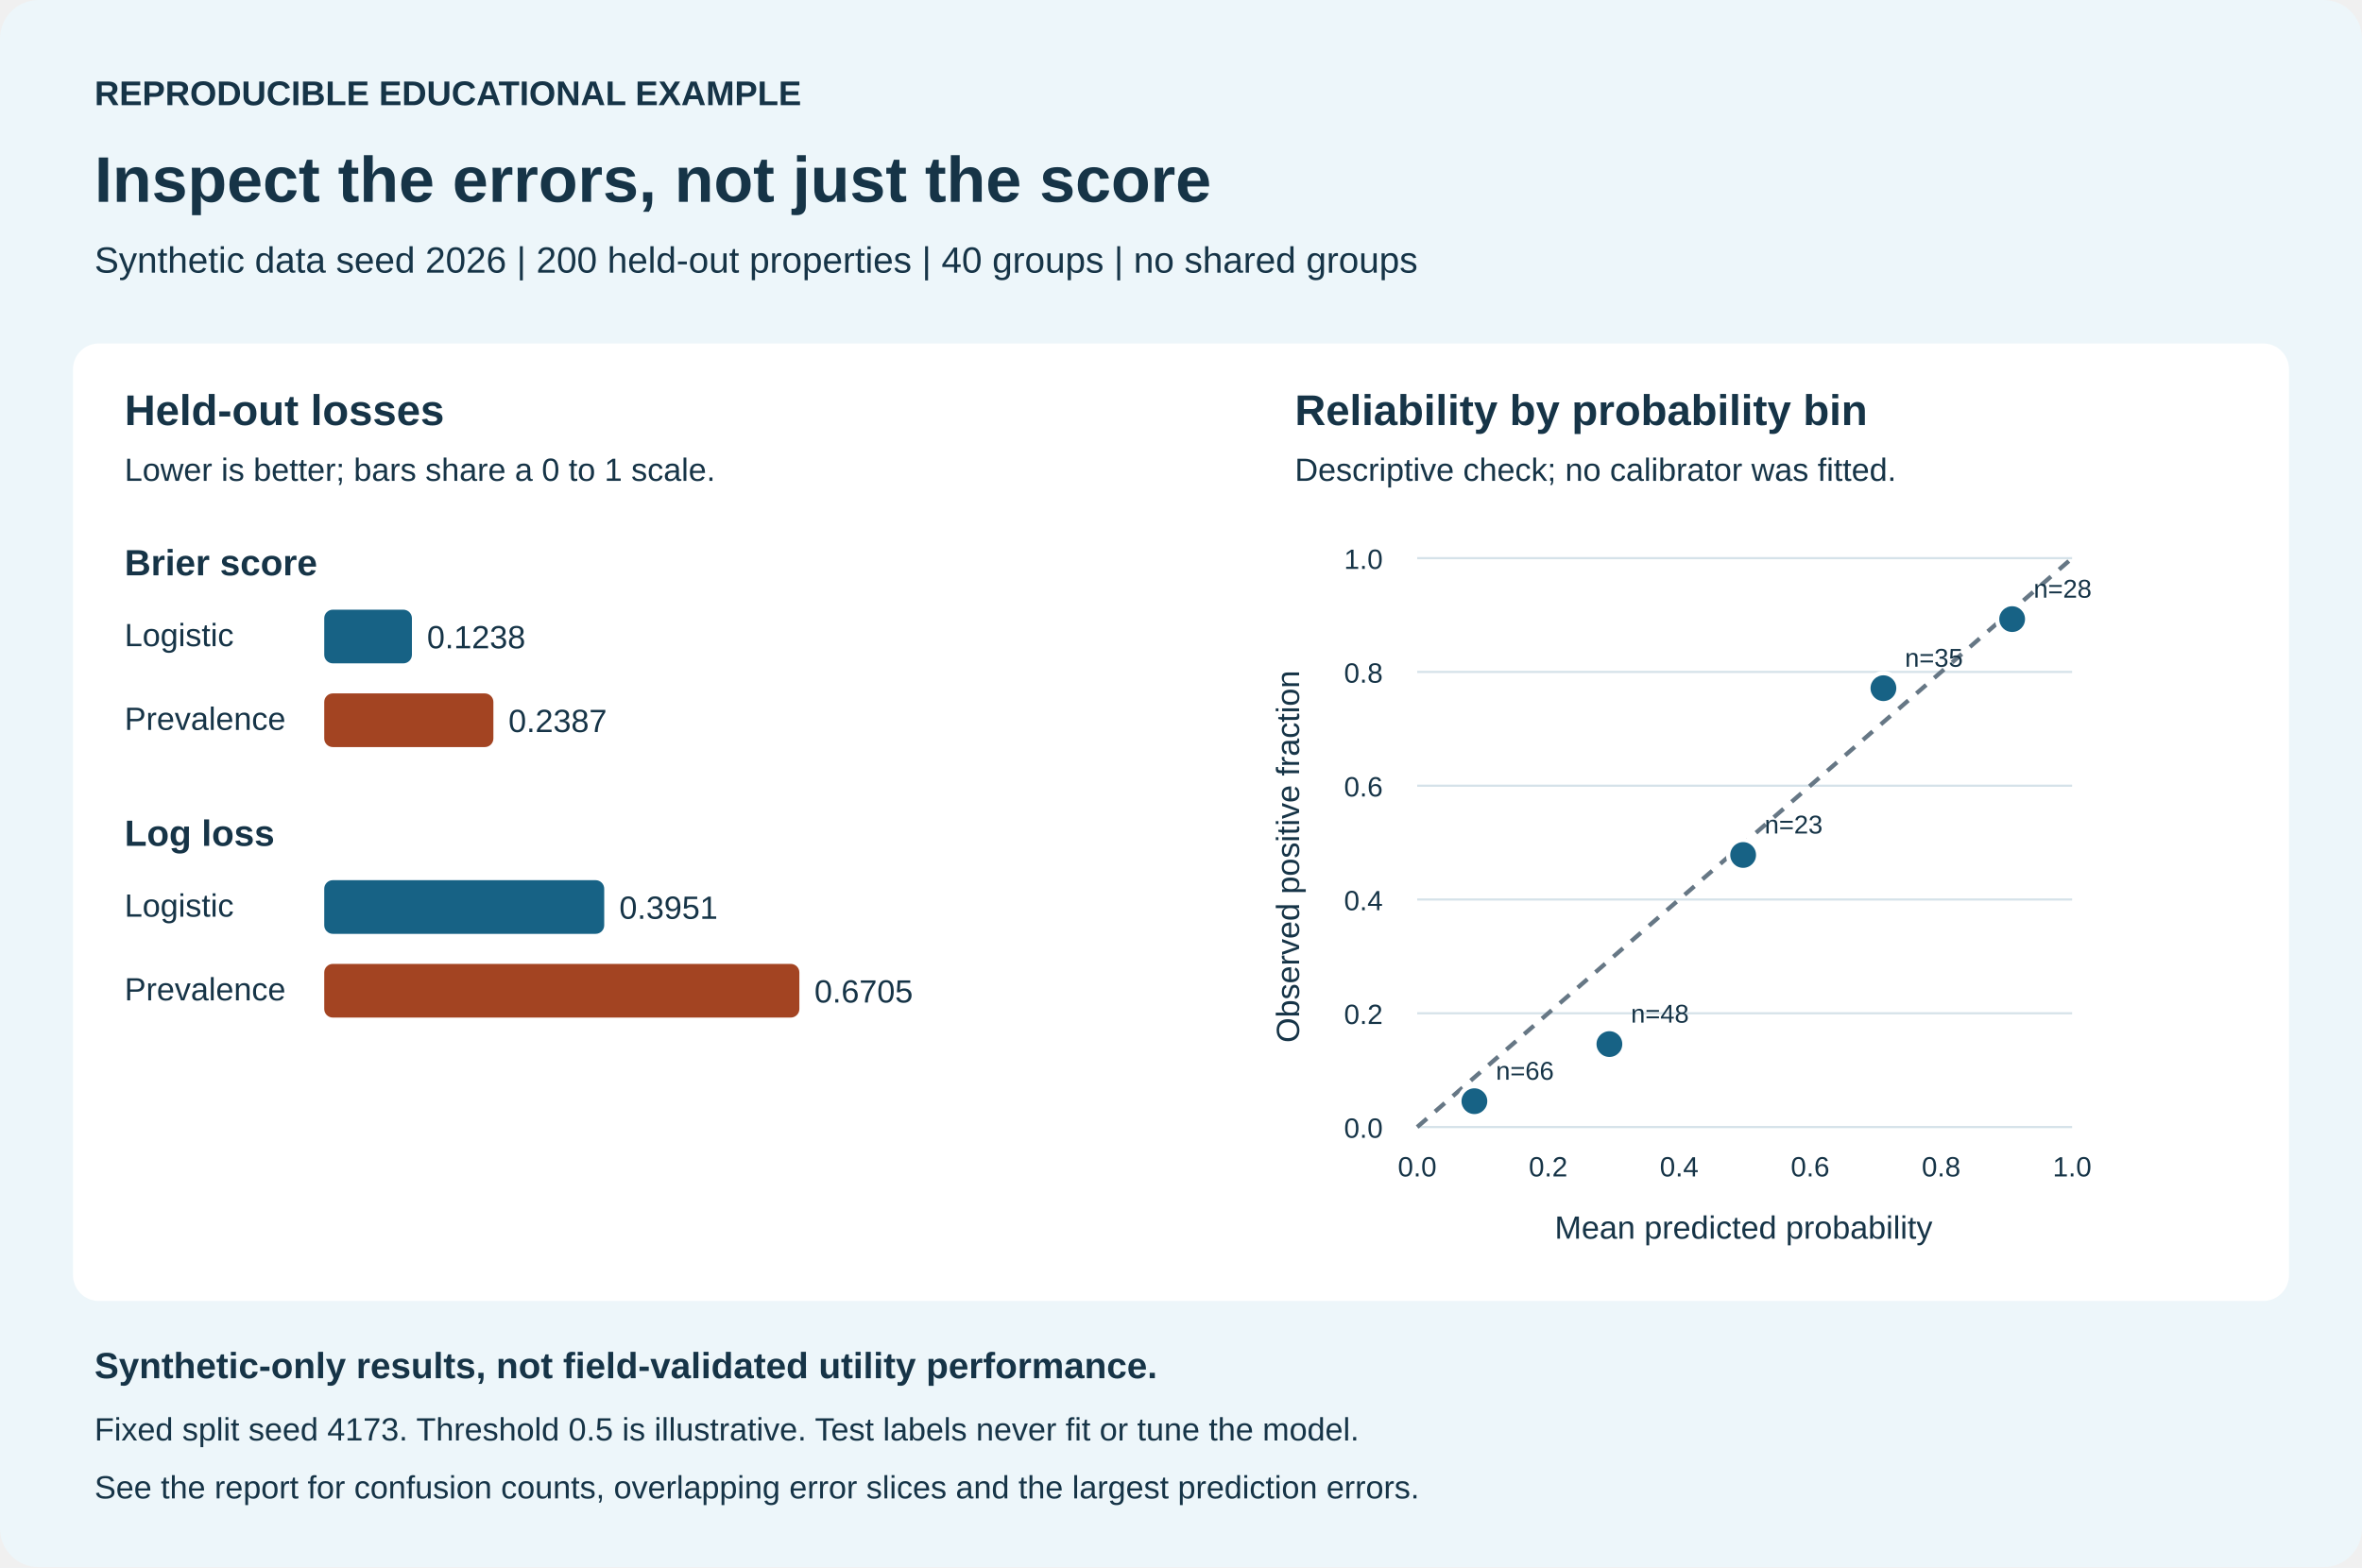
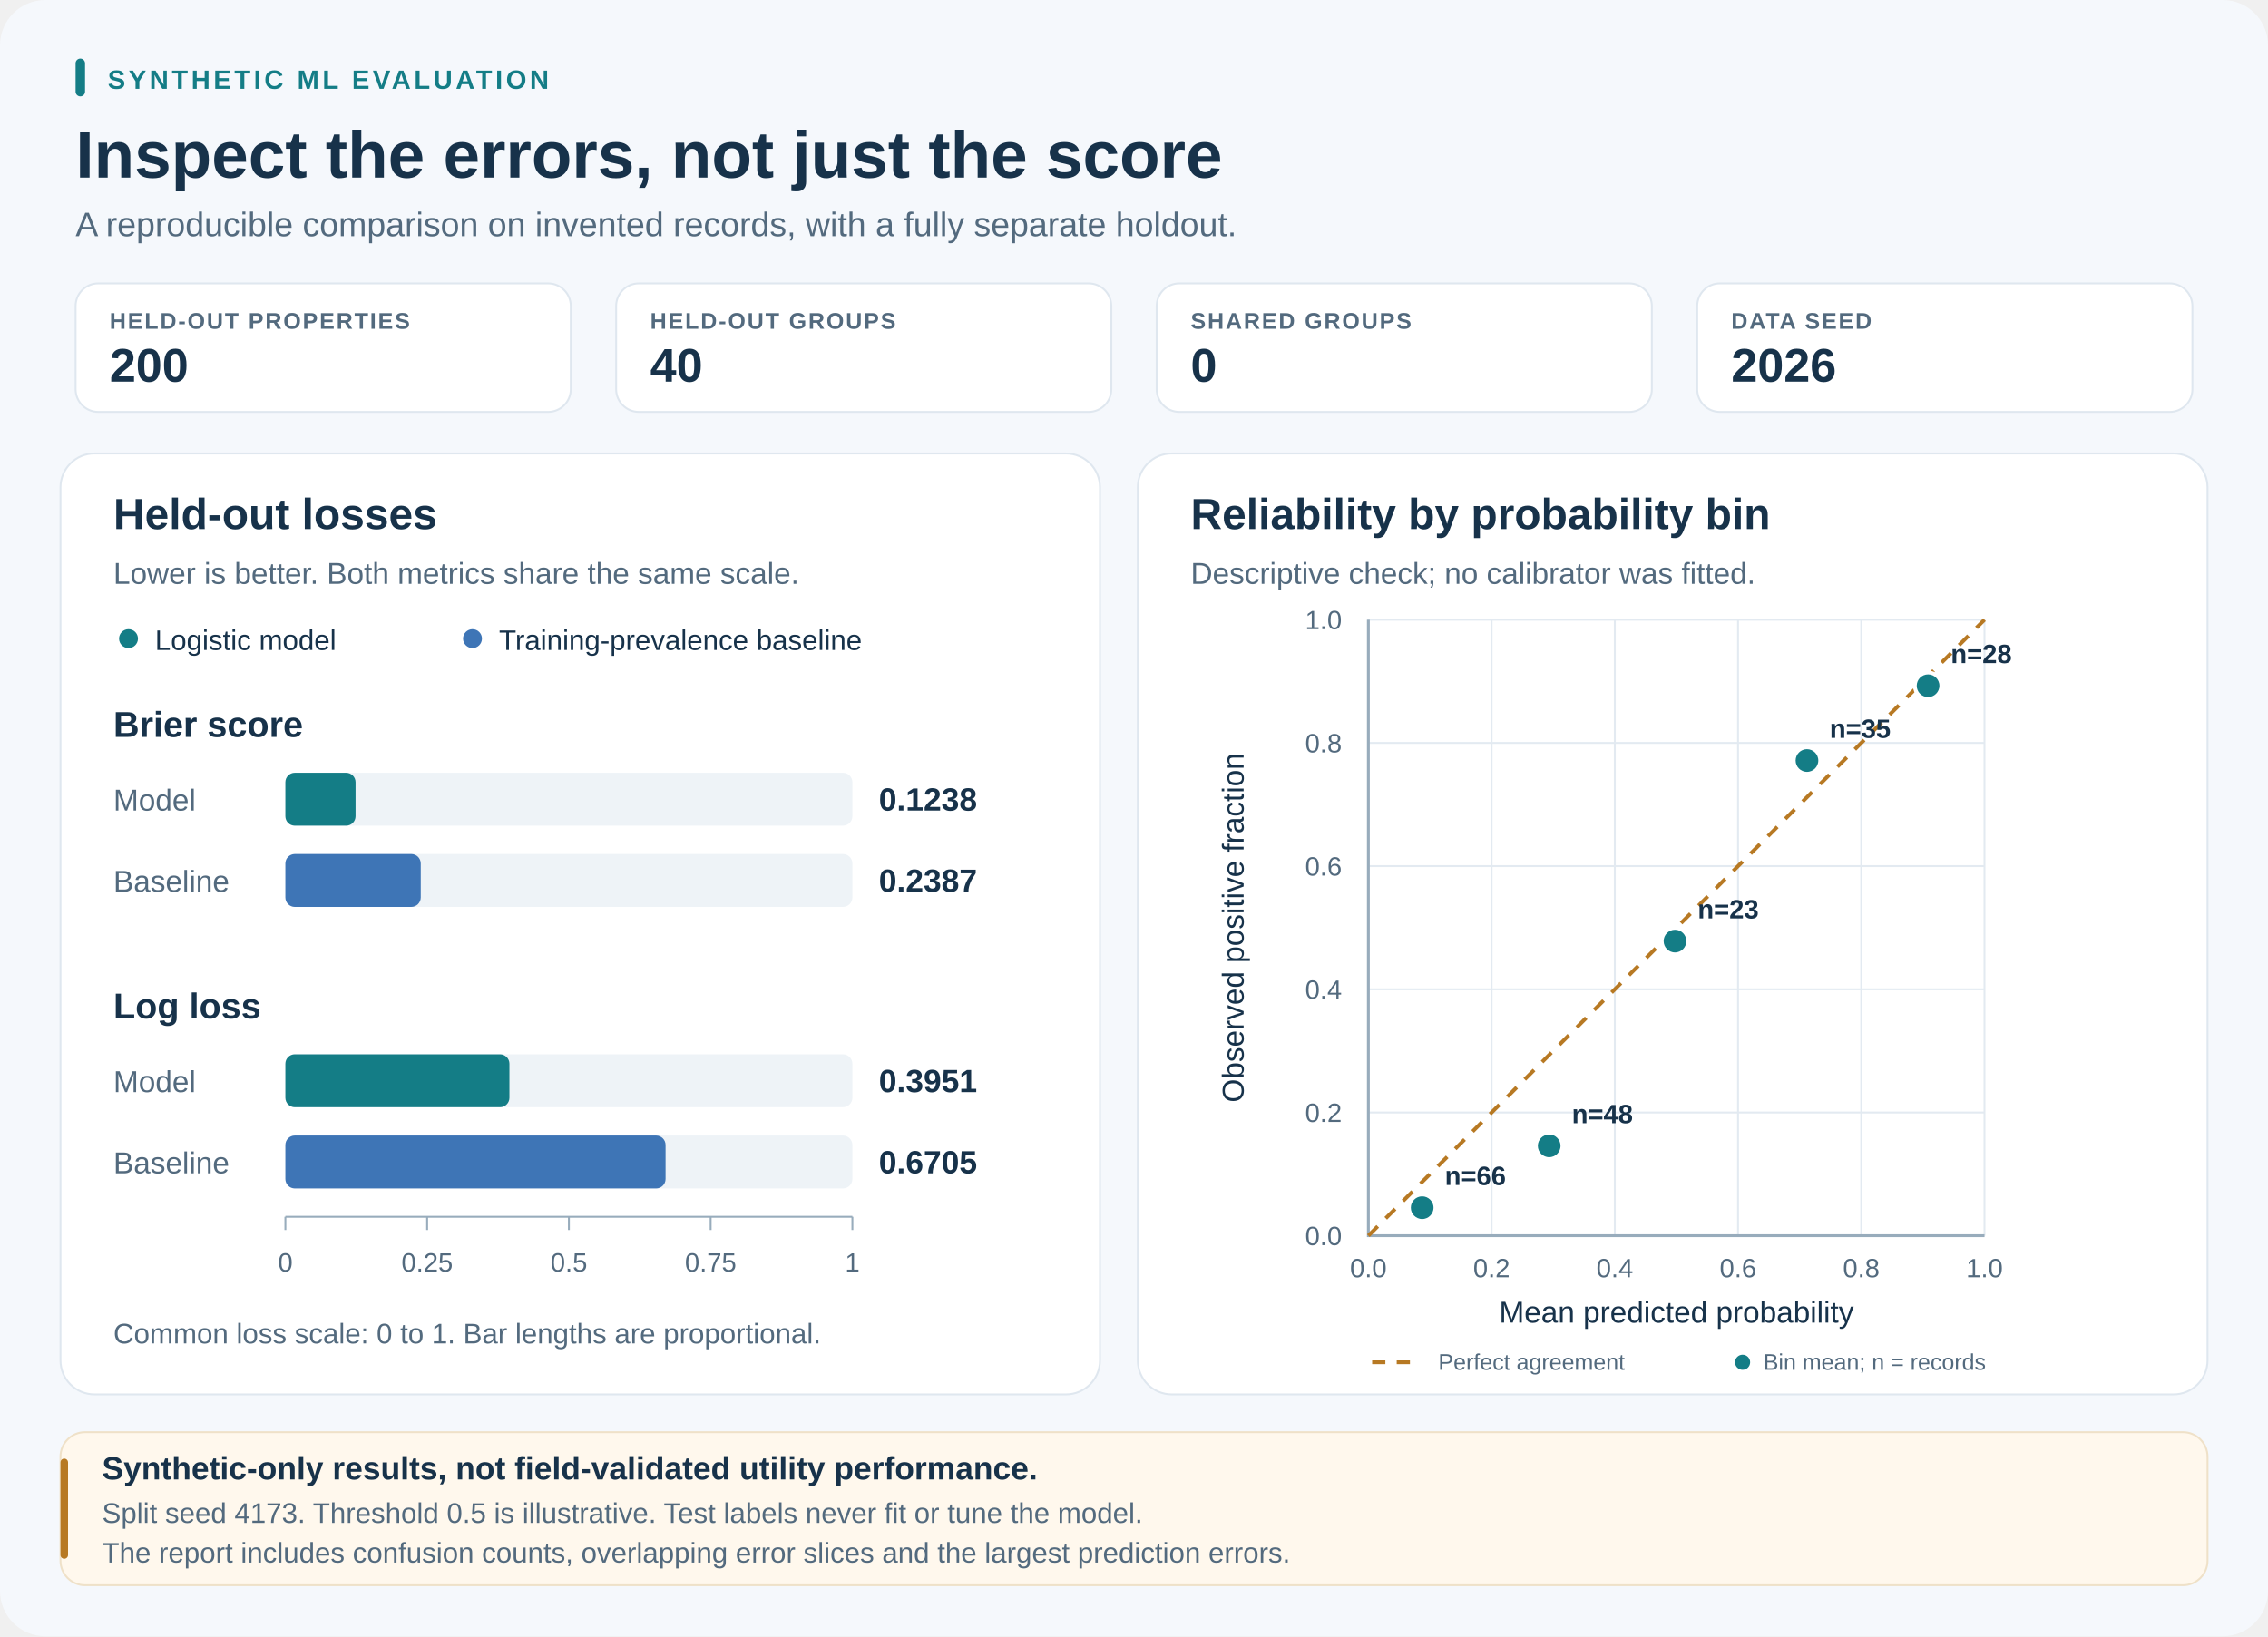
- <svg xmlns="http://www.w3.org/2000/svg" width="1100" height="730" viewBox="0 0 1100 730" role="img" aria-labelledby="title desc">
-   <rect width="1100" height="730" rx="18" fill="#edf6fa" />
-   <g font-family="Arial, sans-serif" fill="#163447">
-     <text x="44" y="49" font-size="16" font-weight="700">REPRODUCIBLE EDUCATIONAL EXAMPLE</text>
-     <text x="44" y="94" font-size="30" font-weight="700">Inspect the errors, not just the score</text>
-     <text x="44" y="127" font-size="17">Synthetic data seed 2026 | 200 held-out properties | 40 groups | no shared groups</text>
-     <rect x="34" y="160" width="1032" height="446" rx="12" fill="#fff" />
-     <text x="58" y="198" font-size="20" font-weight="700">Held-out losses</text>
-     <text x="58" y="224" font-size="15">Lower is better; bars share a 0 to 1 scale.</text>
-     <text x="58" y="268" font-size="17" font-weight="700">Brier score</text>
-     <text x="58" y="301" font-size="15">Logistic</text>
-     <rect x="151" y="284" width="40.838" height="25" rx="4" fill="#176285" />
-     <text x="198.838" y="302" font-size="15">0.1238</text>
-     <text x="58" y="340" font-size="15">Prevalence</text>
-     <rect x="151" y="323" width="78.777" height="25" rx="4" fill="#a34422" />
-     <text x="236.777" y="341" font-size="15">0.2387</text>
-     <text x="58" y="394" font-size="17" font-weight="700">Log loss</text>
-     <text x="58" y="427" font-size="15">Logistic</text>
-     <rect x="151" y="410" width="130.389" height="25" rx="4" fill="#176285" />
-     <text x="288.389" y="428" font-size="15">0.3951</text>
-     <text x="58" y="466" font-size="15">Prevalence</text>
-     <rect x="151" y="449" width="221.270" height="25" rx="4" fill="#a34422" />
-     <text x="379.270" y="467" font-size="15">0.6705</text>
-     <text x="603" y="198" font-size="20" font-weight="700">Reliability by probability bin</text>
-     <text x="603" y="224" font-size="15">Descriptive check; no calibrator was fitted.</text>
-     <line x1="660" y1="525" x2="965" y2="525" stroke="#d5e2e9" />
-     <text x="644" y="530" text-anchor="end" font-size="13">0.0</text>
-     <text x="660" y="548" text-anchor="middle" font-size="13">0.0</text>
-     <line x1="660" y1="472" x2="965" y2="472" stroke="#d5e2e9" />
-     <text x="644" y="477" text-anchor="end" font-size="13">0.2</text>
-     <text x="721" y="548" text-anchor="middle" font-size="13">0.2</text>
-     <line x1="660" y1="419" x2="965" y2="419" stroke="#d5e2e9" />
-     <text x="644" y="424" text-anchor="end" font-size="13">0.4</text>
-     <text x="782" y="548" text-anchor="middle" font-size="13">0.4</text>
-     <line x1="660" y1="366" x2="965" y2="366" stroke="#d5e2e9" />
-     <text x="644" y="371" text-anchor="end" font-size="13">0.6</text>
-     <text x="843" y="548" text-anchor="middle" font-size="13">0.6</text>
-     <line x1="660" y1="313" x2="965" y2="313" stroke="#d5e2e9" />
-     <text x="644" y="318" text-anchor="end" font-size="13">0.8</text>
-     <text x="904" y="548" text-anchor="middle" font-size="13">0.8</text>
-     <line x1="660" y1="260" x2="965" y2="260" stroke="#d5e2e9" />
-     <text x="644" y="265" text-anchor="end" font-size="13">1.0</text>
-     <text x="965" y="548" text-anchor="middle" font-size="13">1.0</text>
-     <line x1="660" y1="525" x2="965" y2="260" stroke="#667785" stroke-width="2" stroke-dasharray="6 5" />
-     <circle cx="686.639" cy="512.955" r="7" fill="#176285" stroke="#fff" stroke-width="2" />
-     <text x="696.639" y="502.955" font-size="12">n=66</text>
-     <circle cx="749.511" cy="486.354" r="7" fill="#176285" stroke="#fff" stroke-width="2" />
-     <text x="759.511" y="476.354" font-size="12">n=48</text>
-     <circle cx="811.792" cy="398.261" r="7" fill="#176285" stroke="#fff" stroke-width="2" />
-     <text x="821.792" y="388.261" font-size="12">n=23</text>
-     <circle cx="877.120" cy="320.571" r="7" fill="#176285" stroke="#fff" stroke-width="2" />
-     <text x="887.120" y="310.571" font-size="12">n=35</text>
-     <circle cx="937.070" cy="288.393" r="7" fill="#176285" stroke="#fff" stroke-width="2" />
-     <text x="947.070" y="278.393" font-size="12">n=28</text>
-     <text x="812" y="577" text-anchor="middle" font-size="15">Mean predicted probability</text>
-     <text transform="translate(605 399) rotate(-90)" text-anchor="middle" font-size="15">Observed positive fraction</text>
-     <text x="44" y="642" font-size="17" font-weight="700">Synthetic-only results, not field-validated utility performance.</text>
-     <text x="44" y="671" font-size="15">Fixed split seed 4173. Threshold 0.5 is illustrative. Test labels never fit or tune the model.</text>
-     <text x="44" y="698" font-size="15">See the report for confusion counts, overlapping error slices and the largest prediction errors.</text>
+ <svg xmlns="http://www.w3.org/2000/svg" width="1200" height="866" viewBox="0 0 1200 866" role="img" aria-labelledby="title desc">
+   <rect width="1200" height="866" rx="24" fill="#f5f8fc" />
+   <g font-family="Arial, sans-serif" fill="#17324a">
+     <rect x="40" y="31" width="5" height="20" rx="2.5" fill="#147d86" />
+     <text x="57" y="47" font-size="14" letter-spacing="1.7" font-weight="700" fill="#147d86">SYNTHETIC ML EVALUATION</text>
+     <text x="40" y="94" font-size="35" font-weight="700">Inspect the errors, not just the score</text>
+     <text x="40" y="125" font-size="18" fill="#536a7e">A reproducible comparison on invented records, with a fully separate holdout.</text>
+     <rect x="40" y="150" width="262" height="68" rx="12" fill="#fff" stroke="#dfe7ef" />
+     <text x="58" y="174" font-size="12" letter-spacing="0.9" font-weight="700" fill="#536a7e">HELD-OUT PROPERTIES</text>
+     <text x="58" y="202" font-size="25" font-weight="700">200</text>
+     <rect x="326" y="150" width="262" height="68" rx="12" fill="#fff" stroke="#dfe7ef" />
+     <text x="344" y="174" font-size="12" letter-spacing="0.9" font-weight="700" fill="#536a7e">HELD-OUT GROUPS</text>
+     <text x="344" y="202" font-size="25" font-weight="700">40</text>
+     <rect x="612" y="150" width="262" height="68" rx="12" fill="#fff" stroke="#dfe7ef" />
+     <text x="630" y="174" font-size="12" letter-spacing="0.9" font-weight="700" fill="#536a7e">SHARED GROUPS</text>
+     <text x="630" y="202" font-size="25" font-weight="700">0</text>
+     <rect x="898" y="150" width="262" height="68" rx="12" fill="#fff" stroke="#dfe7ef" />
+     <text x="916" y="174" font-size="12" letter-spacing="0.9" font-weight="700" fill="#536a7e">DATA SEED</text>
+     <text x="916" y="202" font-size="25" font-weight="700">2026</text>
+     <rect x="32" y="240" width="550" height="498" rx="18" fill="#fff" stroke="#dfe7ef" />
+     <rect x="602" y="240" width="566" height="498" rx="18" fill="#fff" stroke="#dfe7ef" />
+     <text x="60" y="280" font-size="23" font-weight="700">Held-out losses</text>
+     <text x="60" y="309" font-size="16" fill="#536a7e">Lower is better. Both metrics share the same scale.</text>
+     <circle cx="68" cy="338" r="5" fill="#147d86" />
+     <text x="82" y="344" font-size="15">Logistic model</text>
+     <circle cx="250" cy="338" r="5" fill="#3e75b6" />
+     <text x="264" y="344" font-size="15">Training-prevalence baseline</text>
+     <text x="60" y="390" font-size="19" font-weight="700">Brier score</text>
+     <text x="60" y="429" font-size="16" fill="#536a7e">Model</text>
+     <rect x="151" y="409" width="300" height="28" rx="5" fill="#eef3f7" />
+     <rect x="151" y="409" width="37.126" height="28" rx="5" fill="#147d86" data-metric="brier_score" data-predictor="model" />
+     <text x="465" y="429" font-size="17" font-weight="700">0.1238</text>
+     <text x="60" y="472" font-size="16" fill="#536a7e">Baseline</text>
+     <rect x="151" y="452" width="300" height="28" rx="5" fill="#eef3f7" />
+     <rect x="151" y="452" width="71.616" height="28" rx="5" fill="#3e75b6" data-metric="brier_score" data-predictor="baseline" />
+     <text x="465" y="472" font-size="17" font-weight="700">0.2387</text>
+     <text x="60" y="539" font-size="19" font-weight="700">Log loss</text>
+     <text x="60" y="578" font-size="16" fill="#536a7e">Model</text>
+     <rect x="151" y="558" width="300" height="28" rx="5" fill="#eef3f7" />
+     <rect x="151" y="558" width="118.536" height="28" rx="5" fill="#147d86" data-metric="log_loss" data-predictor="model" />
+     <text x="465" y="578" font-size="17" font-weight="700">0.3951</text>
+     <text x="60" y="621" font-size="16" fill="#536a7e">Baseline</text>
+     <rect x="151" y="601" width="300" height="28" rx="5" fill="#eef3f7" />
+     <rect x="151" y="601" width="201.154" height="28" rx="5" fill="#3e75b6" data-metric="log_loss" data-predictor="baseline" />
+     <text x="465" y="621" font-size="17" font-weight="700">0.6705</text>
+     <line x1="151" y1="644" x2="151" y2="651" stroke="#98acbc" />
+     <text x="151" y="673" text-anchor="middle" font-size="14" fill="#536a7e">0</text>
+     <line x1="226" y1="644" x2="226" y2="651" stroke="#98acbc" />
+     <text x="226" y="673" text-anchor="middle" font-size="14" fill="#536a7e">0.25</text>
+     <line x1="301" y1="644" x2="301" y2="651" stroke="#98acbc" />
+     <text x="301" y="673" text-anchor="middle" font-size="14" fill="#536a7e">0.5</text>
+     <line x1="376" y1="644" x2="376" y2="651" stroke="#98acbc" />
+     <text x="376" y="673" text-anchor="middle" font-size="14" fill="#536a7e">0.75</text>
+     <line x1="451" y1="644" x2="451" y2="651" stroke="#98acbc" />
+     <text x="451" y="673" text-anchor="middle" font-size="14" fill="#536a7e">1</text>
+     <line x1="151" y1="644" x2="451" y2="644" stroke="#98acbc" />
+     <text x="60" y="711" font-size="15" fill="#536a7e">Common loss scale: 0 to 1. Bar lengths are proportional.</text>
+     <text x="630" y="280" font-size="23" font-weight="700">Reliability by probability bin</text>
+     <text x="630" y="309" font-size="16" fill="#536a7e">Descriptive check; no calibrator was fitted.</text>
+     <line x1="724" y1="654" x2="1050" y2="654" stroke="#e3eaf1" />
+     <line x1="724" y1="328" x2="724" y2="654" stroke="#e3eaf1" />
+     <text x="710" y="659" text-anchor="end" font-size="14" fill="#536a7e">0.0</text>
+     <text x="724" y="676" text-anchor="middle" font-size="14" fill="#536a7e">0.0</text>
+     <line x1="724" y1="588.8" x2="1050" y2="588.8" stroke="#e3eaf1" />
+     <line x1="789.2" y1="328" x2="789.2" y2="654" stroke="#e3eaf1" />
+     <text x="710" y="593.8" text-anchor="end" font-size="14" fill="#536a7e">0.2</text>
+     <text x="789.2" y="676" text-anchor="middle" font-size="14" fill="#536a7e">0.2</text>
+     <line x1="724" y1="523.6" x2="1050" y2="523.6" stroke="#e3eaf1" />
+     <line x1="854.4" y1="328" x2="854.4" y2="654" stroke="#e3eaf1" />
+     <text x="710" y="528.6" text-anchor="end" font-size="14" fill="#536a7e">0.4</text>
+     <text x="854.4" y="676" text-anchor="middle" font-size="14" fill="#536a7e">0.4</text>
+     <line x1="724" y1="458.4" x2="1050" y2="458.4" stroke="#e3eaf1" />
+     <line x1="919.6" y1="328" x2="919.6" y2="654" stroke="#e3eaf1" />
+     <text x="710" y="463.4" text-anchor="end" font-size="14" fill="#536a7e">0.6</text>
+     <text x="919.6" y="676" text-anchor="middle" font-size="14" fill="#536a7e">0.6</text>
+     <line x1="724" y1="393.2" x2="1050" y2="393.2" stroke="#e3eaf1" />
+     <line x1="984.8" y1="328" x2="984.8" y2="654" stroke="#e3eaf1" />
+     <text x="710" y="398.2" text-anchor="end" font-size="14" fill="#536a7e">0.8</text>
+     <text x="984.8" y="676" text-anchor="middle" font-size="14" fill="#536a7e">0.8</text>
+     <line x1="724" y1="328" x2="1050" y2="328" stroke="#e3eaf1" />
+     <line x1="1050" y1="328" x2="1050" y2="654" stroke="#e3eaf1" />
+     <text x="710" y="333" text-anchor="end" font-size="14" fill="#536a7e">1.0</text>
+     <text x="1050" y="676" text-anchor="middle" font-size="14" fill="#536a7e">1.0</text>
+     <path d="M724 328V654H1050" fill="none" stroke="#98acbc" stroke-width="1.5" />
+     <line x1="724" y1="654" x2="1050" y2="328" stroke="#b77923" stroke-width="2" stroke-dasharray="7 6" />
+     <circle cx="752.473" cy="639.182" r="7" fill="#147d86" stroke="#fff" stroke-width="2" data-reliability-bin="[0.0, 0.2)" />
+     <text x="764.473" y="627.182" font-size="14" font-weight="700">n=66</text>
+     <circle cx="819.674" cy="606.458" r="7" fill="#147d86" stroke="#fff" stroke-width="2" data-reliability-bin="[0.2, 0.4)" />
+     <text x="831.674" y="594.458" font-size="14" font-weight="700">n=48</text>
+     <circle cx="886.243" cy="498.087" r="7" fill="#147d86" stroke="#fff" stroke-width="2" data-reliability-bin="[0.4, 0.6)" />
+     <text x="898.243" y="486.087" font-size="14" font-weight="700">n=23</text>
+     <circle cx="956.069" cy="402.514" r="7" fill="#147d86" stroke="#fff" stroke-width="2" data-reliability-bin="[0.6, 0.8)" />
+     <text x="968.069" y="390.514" font-size="14" font-weight="700">n=35</text>
+     <circle cx="1020.147" cy="362.929" r="7" fill="#147d86" stroke="#fff" stroke-width="2" data-reliability-bin="[0.8, 1.0]" />
+     <text x="1032.147" y="350.929" font-size="14" font-weight="700">n=28</text>
+     <text x="887" y="700" text-anchor="middle" font-size="16">Mean predicted probability</text>
+     <text transform="translate(658 491) rotate(-90)" text-anchor="middle" font-size="16">Observed positive fraction</text>
+     <line x1="726" y1="721" x2="752" y2="721" stroke="#b77923" stroke-width="2" stroke-dasharray="7 6" />
+     <text x="761" y="725" font-size="12" fill="#536a7e">Perfect agreement</text>
+     <circle cx="922" cy="721" r="4" fill="#147d86" />
+     <text x="933" y="725" font-size="12" fill="#536a7e">Bin mean; n = records</text>
+     <rect x="32" y="758" width="1136" height="81" rx="13" fill="#fff8ed" stroke="#efe1c8" />
+     <rect x="32" y="772" width="4" height="53" rx="2" fill="#b77923" />
+     <text x="54" y="783" font-size="17" font-weight="700">Synthetic-only results, not field-validated utility performance.</text>
+     <text x="54" y="806" font-size="15" fill="#536a7e">Split seed 4173. Threshold 0.5 is illustrative. Test labels never fit or tune the model.</text>
+     <text x="54" y="827" font-size="15" fill="#536a7e">The report includes confusion counts, overlapping error slices and the largest prediction errors.</text>
  </g>
</svg>
